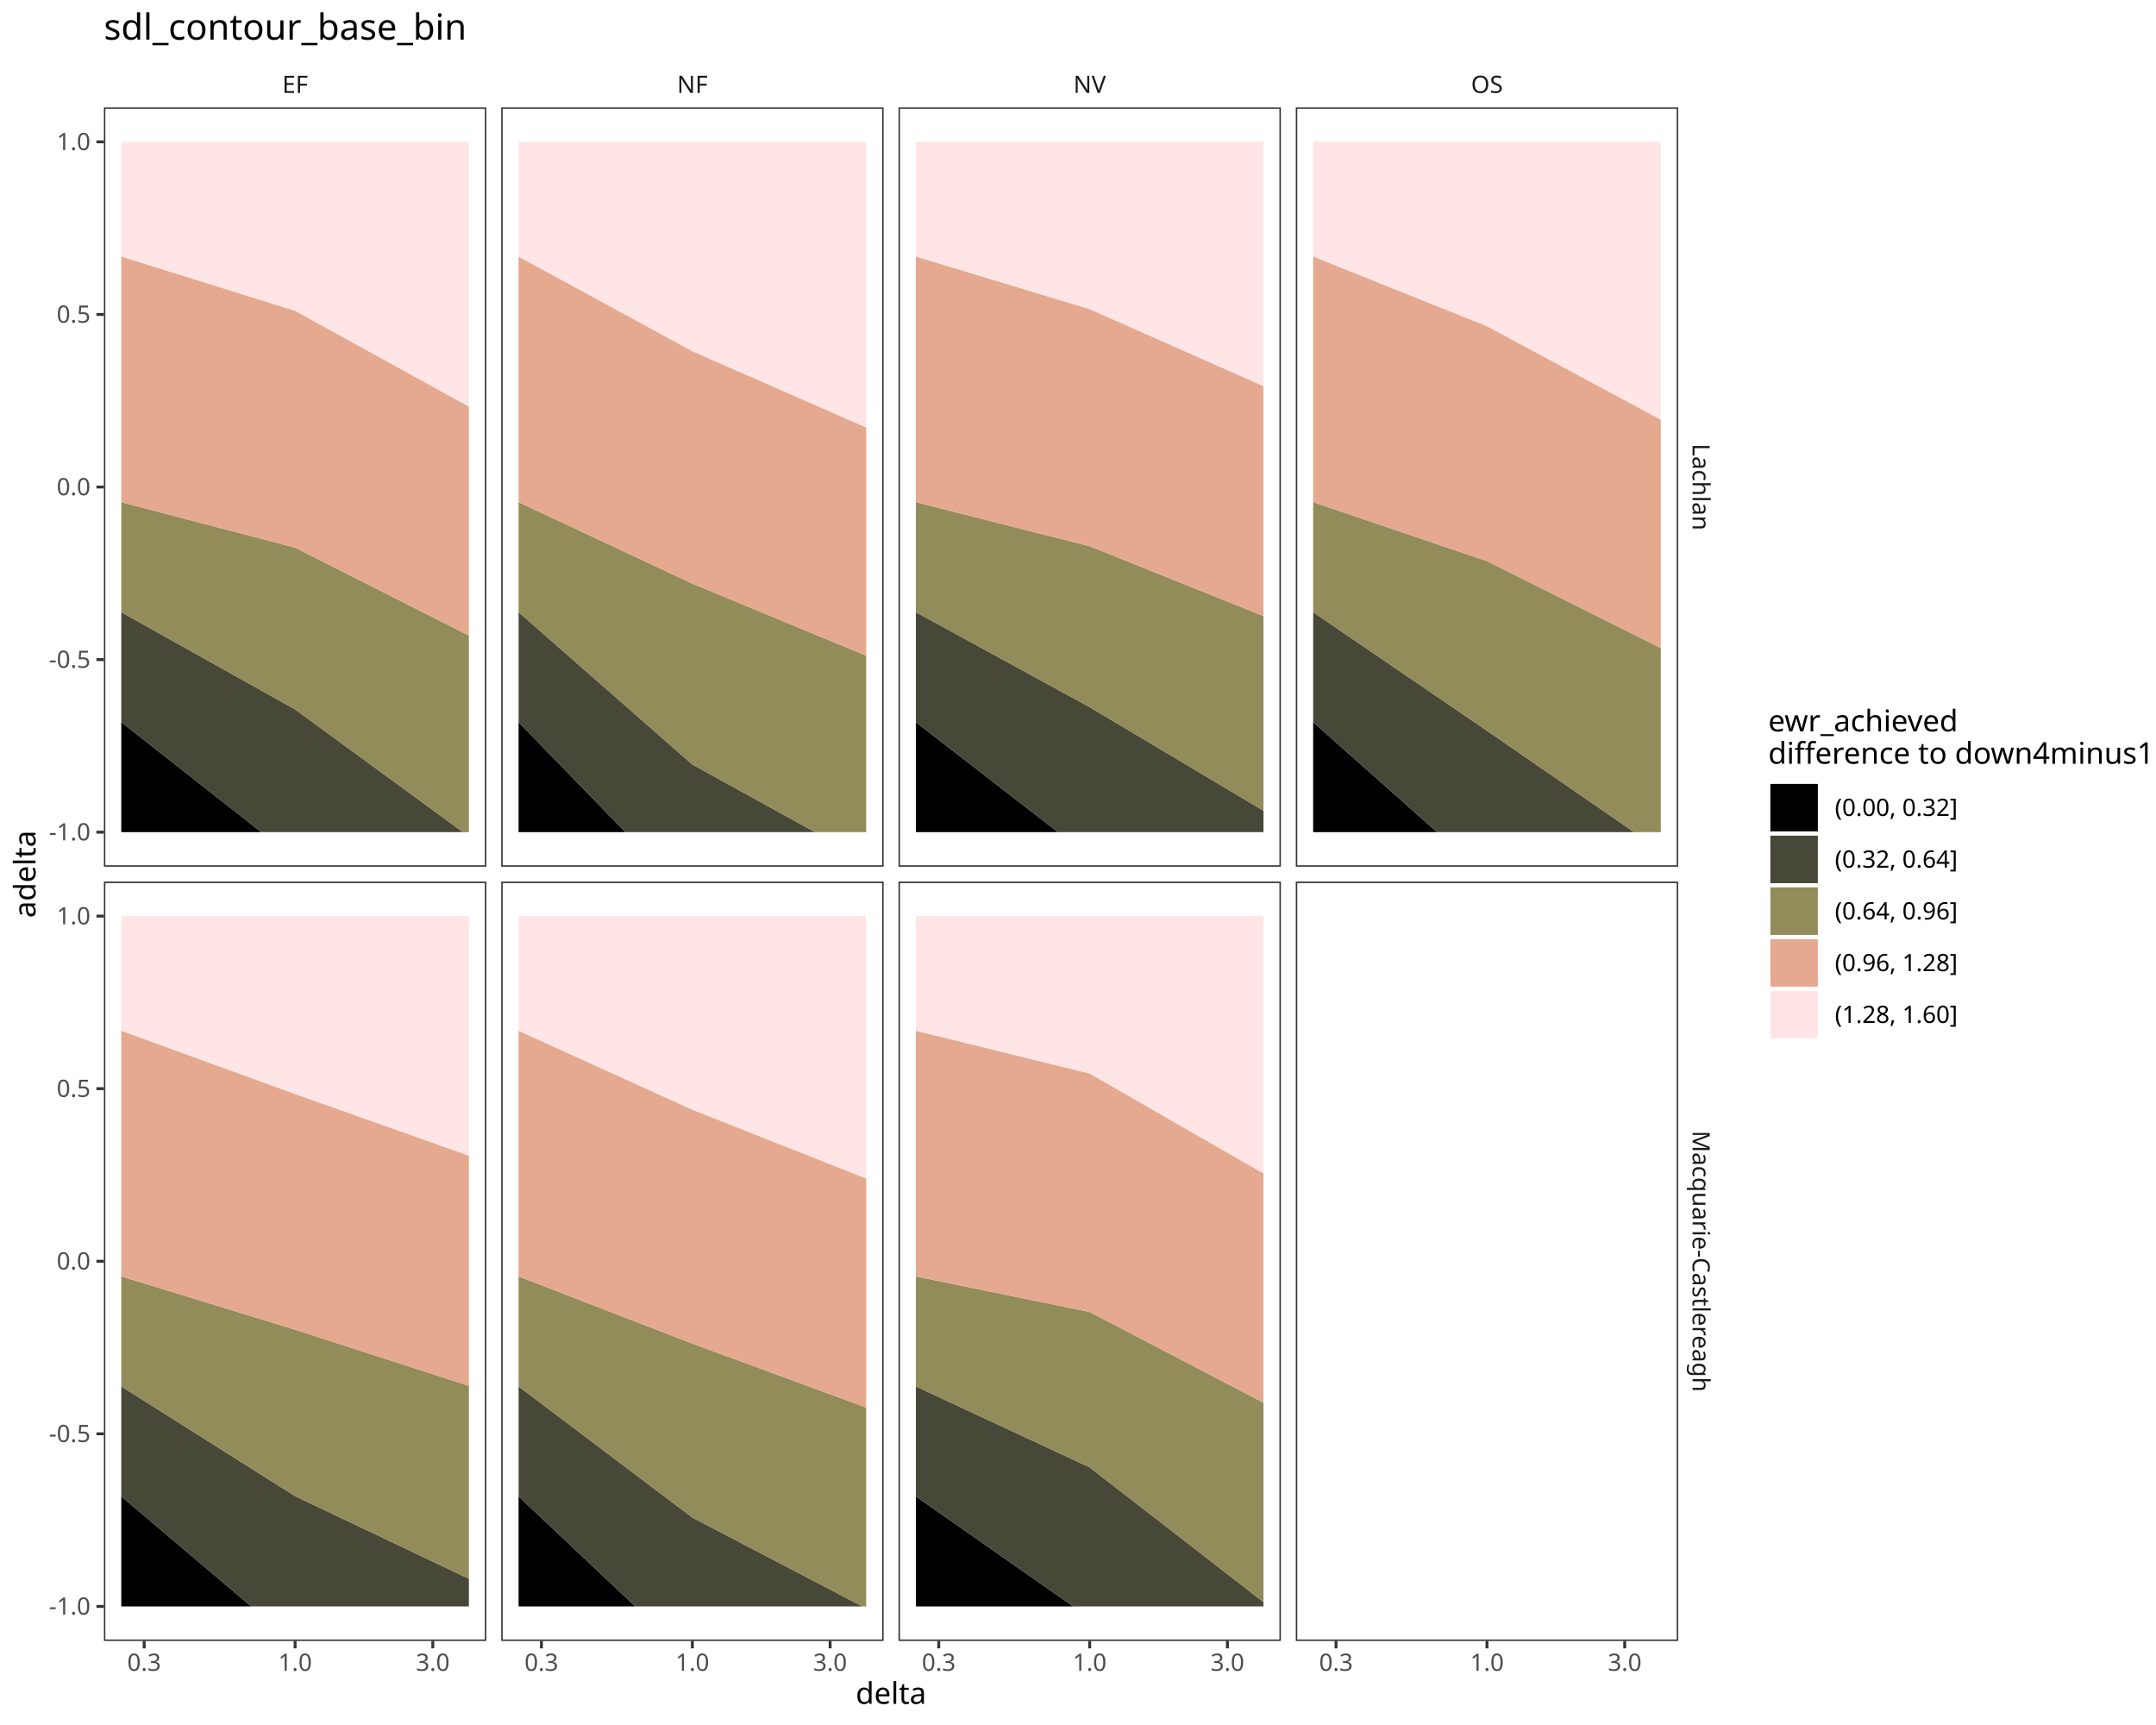
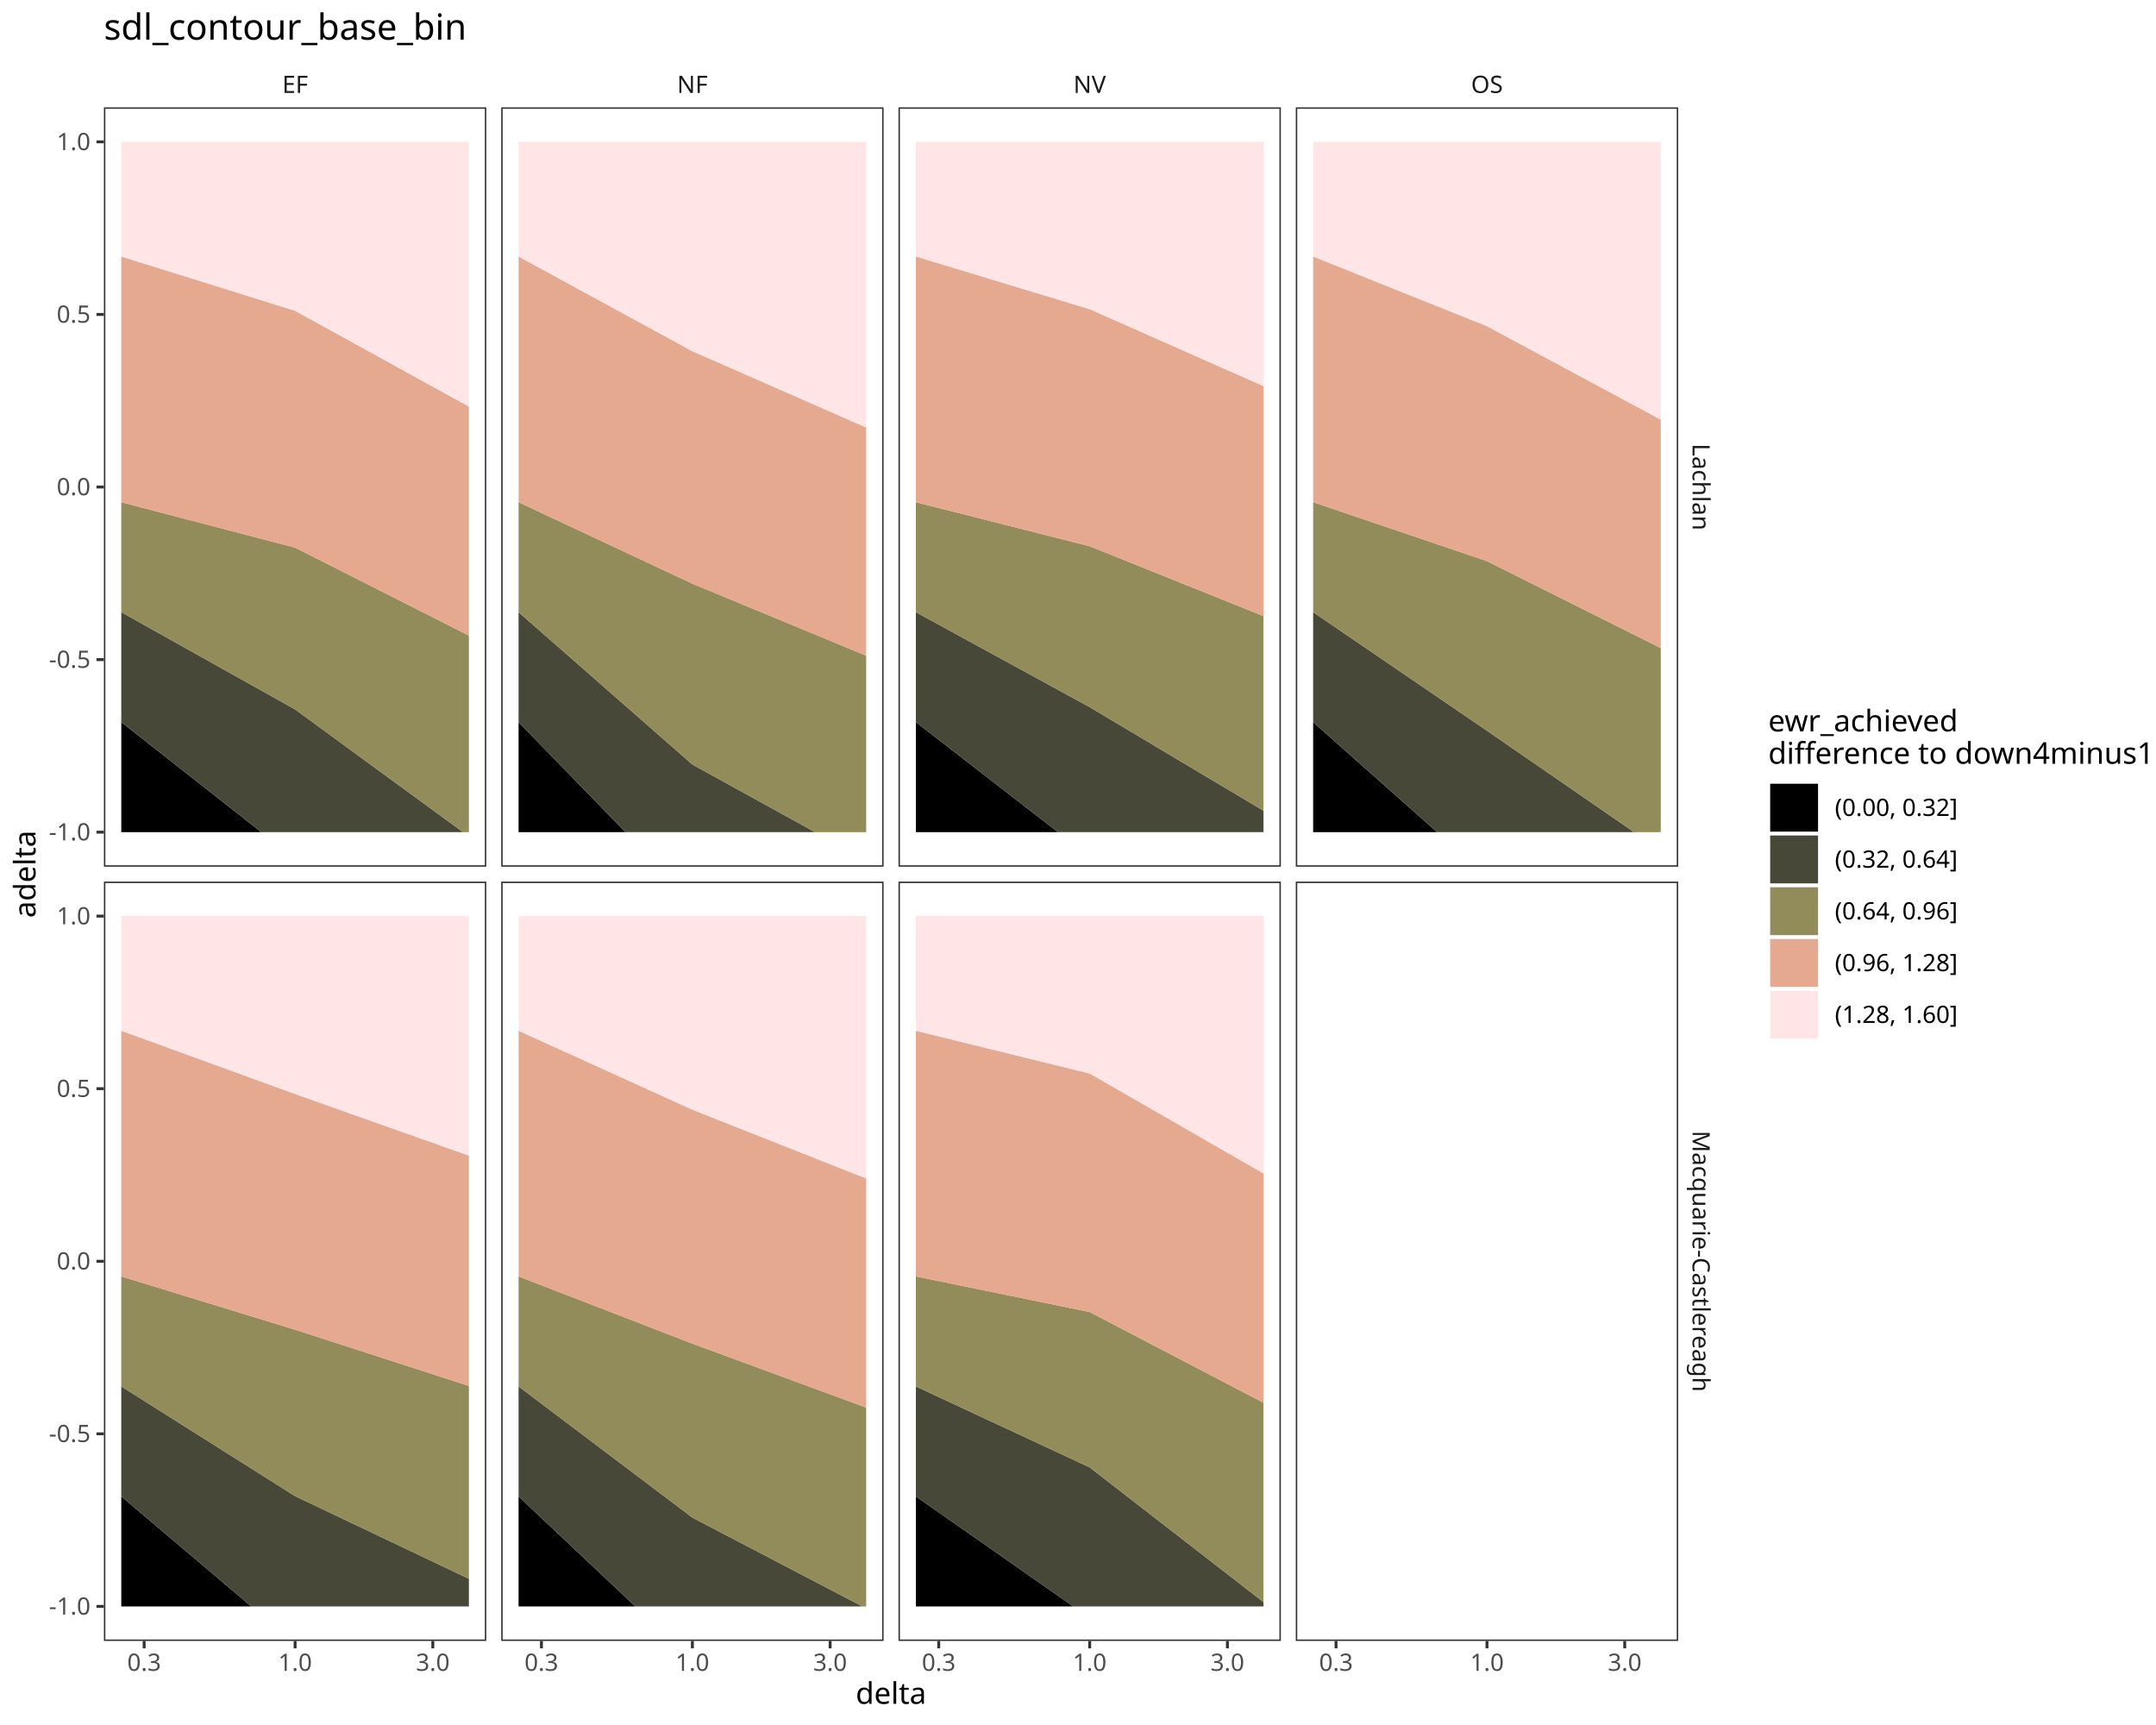
<svg xmlns="http://www.w3.org/2000/svg" class="svglite" data-engine-version="2.0" width="720.00pt" height="576.00pt" viewBox="0 0 720.00 576.00">
  <defs>
    <style type="text/css">
    .svglite line, .svglite polyline, .svglite polygon, .svglite path, .svglite rect, .svglite circle {
      fill: none;
      stroke: #000000;
      stroke-linecap: round;
      stroke-linejoin: round;
      stroke-miterlimit: 10.00;
    }
  </style>
  </defs>
  <rect width="100%" height="100%" style="stroke: none; fill: #FFFFFF;" />
  <defs>
    <clipPath id="cpMC4wMHw3MjAuMDB8MC4wMHw1NzYuMDA=">
      <rect x="0.00" y="0.00" width="720.00" height="576.00" />
    </clipPath>
  </defs>
  <g clip-path="url(#cpMC4wMHw3MjAuMDB8MC4wMHw1NzYuMDA=)">
    <rect x="0" y="0.00" width="720.00" height="576.00" style="stroke-width: 0.97; stroke: #FFFFFF; fill: #FFFFFF;" />
  </g>
  <defs>
    <clipPath id="cpMzQuNzB8MTYyLjM5fDM1Ljg1fDI4OS4zOQ==">
      <rect x="34.70" y="35.85" width="127.70" height="253.55" />
    </clipPath>
  </defs>
  <g clip-path="url(#cpMzQuNzB8MTYyLjM5fDM1Ljg1fDI4OS4zOQ==)">
    <rect x="34.70" y="35.85" width="127.70" height="253.55" style="stroke-width: 0.97; stroke: none; fill: #FFFFFF;" />
-     <path d="M 87.26 277.87 L 40.50 241.14 L 40.50 277.87 Z" style="fill-rule: evenodd; fill: #000000; stroke-width: 1.07; stroke: none; stroke-linecap: butt;" />
-     <path d="M 154.63 277.87 L 98.55 236.88 L 40.50 204.41 L 40.50 241.14 L 87.26 277.87 L 98.55 277.87 Z" style="fill-rule: evenodd; fill: #484839; stroke-width: 1.07; stroke: none; stroke-linecap: butt;" />
-     <path d="M 154.63 277.87 L 156.59 277.87 L 156.59 212.22 L 98.55 182.86 L 40.50 167.69 L 40.50 204.41 L 98.55 236.88 Z" style="fill-rule: evenodd; fill: #928B5A; stroke-width: 1.07; stroke: none; stroke-linecap: butt;" />
-     <path d="M 156.59 162.62 L 156.59 135.75 L 98.55 103.76 L 40.50 85.64 L 40.50 162.62 L 40.50 167.69 L 98.55 182.86 L 156.59 212.22 Z" style="fill-rule: evenodd; fill: #E4A98F; stroke-width: 1.07; stroke: none; stroke-linecap: butt;" />
-     <path d="M 156.59 47.37 L 98.55 47.37 L 40.50 47.37 L 40.50 85.64 L 98.55 103.76 L 156.59 135.75 Z" style="fill-rule: evenodd; fill: #FFE5E5; stroke-width: 1.07; stroke: none; stroke-linecap: butt;" />
+     <path d="M 87.26 277.87 L 40.50 241.14 L 40.50 277.87 Z" style="fill-rule: evenodd; fill: #000000; stroke-width: 0.97; stroke: none; stroke-linecap: butt;" />
+     <path d="M 154.63 277.87 L 98.55 236.88 L 40.50 204.41 L 40.50 241.14 L 87.26 277.87 L 98.55 277.87 Z" style="fill-rule: evenodd; fill: #484839; stroke-width: 0.97; stroke: none; stroke-linecap: butt;" />
+     <path d="M 154.63 277.87 L 156.59 277.87 L 156.59 212.22 L 98.55 182.86 L 40.50 167.69 L 40.50 204.41 L 98.55 236.88 Z" style="fill-rule: evenodd; fill: #928B5A; stroke-width: 0.97; stroke: none; stroke-linecap: butt;" />
+     <path d="M 156.59 162.62 L 156.59 135.75 L 98.55 103.76 L 40.50 85.64 L 40.50 162.62 L 40.50 167.69 L 98.55 182.86 L 156.59 212.22 Z" style="fill-rule: evenodd; fill: #E4A98F; stroke-width: 0.97; stroke: none; stroke-linecap: butt;" />
+     <path d="M 156.59 47.37 L 98.55 47.37 L 40.50 47.37 L 40.50 85.64 L 98.55 103.76 L 156.59 135.75 Z" style="fill-rule: evenodd; fill: #FFE5E5; stroke-width: 0.97; stroke: none; stroke-linecap: butt;" />
    <rect x="34.70" y="35.85" width="127.70" height="253.55" style="stroke-width: 0.97; stroke: #333333;" />
  </g>
  <g clip-path="url(#cpMC4wMHw3MjAuMDB8MC4wMHw1NzYuMDA=)">
</g>
  <defs>
    <clipPath id="cpMzQuNzB8MTYyLjM5fDI5NC4zOHw1NDcuOTI=">
      <rect x="34.70" y="294.38" width="127.70" height="253.55" />
    </clipPath>
  </defs>
  <g clip-path="url(#cpMzQuNzB8MTYyLjM5fDI5NC4zOHw1NDcuOTI=)">
    <rect x="34.70" y="294.38" width="127.70" height="253.55" style="stroke-width: 0.97; stroke: none; fill: #FFFFFF;" />
-     <path d="M 83.90 536.40 L 40.50 499.67 L 40.50 536.40 Z" style="fill-rule: evenodd; fill: #000000; stroke-width: 1.07; stroke: none; stroke-linecap: butt;" />
-     <path d="M 156.59 527.18 L 98.55 499.58 L 40.50 462.94 L 40.50 499.67 L 83.90 536.40 L 98.55 536.40 L 156.59 536.40 Z" style="fill-rule: evenodd; fill: #484839; stroke-width: 1.07; stroke: none; stroke-linecap: butt;" />
-     <path d="M 156.59 462.77 L 98.55 444.00 L 40.50 426.21 L 40.50 462.94 L 98.55 499.58 L 156.59 527.18 Z" style="fill-rule: evenodd; fill: #928B5A; stroke-width: 1.07; stroke: none; stroke-linecap: butt;" />
-     <path d="M 156.59 421.15 L 156.59 385.87 L 98.55 365.29 L 40.50 344.17 L 40.50 421.15 L 40.50 426.21 L 98.55 444.00 L 156.59 462.77 Z" style="fill-rule: evenodd; fill: #E4A98F; stroke-width: 1.07; stroke: none; stroke-linecap: butt;" />
-     <path d="M 156.59 305.90 L 98.55 305.90 L 40.50 305.90 L 40.50 344.17 L 98.55 365.29 L 156.59 385.87 Z" style="fill-rule: evenodd; fill: #FFE5E5; stroke-width: 1.07; stroke: none; stroke-linecap: butt;" />
+     <path d="M 83.90 536.40 L 40.50 499.67 L 40.50 536.40 Z" style="fill-rule: evenodd; fill: #000000; stroke-width: 0.97; stroke: none; stroke-linecap: butt;" />
+     <path d="M 156.59 527.18 L 98.55 499.58 L 40.50 462.94 L 40.50 499.67 L 83.90 536.40 L 98.55 536.40 L 156.59 536.40 Z" style="fill-rule: evenodd; fill: #484839; stroke-width: 0.97; stroke: none; stroke-linecap: butt;" />
+     <path d="M 156.59 462.77 L 98.55 444.00 L 40.50 426.21 L 40.50 462.94 L 98.55 499.58 L 156.59 527.18 Z" style="fill-rule: evenodd; fill: #928B5A; stroke-width: 0.97; stroke: none; stroke-linecap: butt;" />
+     <path d="M 156.59 421.15 L 156.59 385.87 L 98.55 365.29 L 40.50 344.17 L 40.50 421.15 L 40.50 426.21 L 98.55 444.00 L 156.59 462.77 Z" style="fill-rule: evenodd; fill: #E4A98F; stroke-width: 0.97; stroke: none; stroke-linecap: butt;" />
+     <path d="M 156.59 305.90 L 98.55 305.90 L 40.50 305.90 L 40.50 344.17 L 98.55 365.29 L 156.59 385.87 Z" style="fill-rule: evenodd; fill: #FFE5E5; stroke-width: 0.97; stroke: none; stroke-linecap: butt;" />
    <rect x="34.70" y="294.38" width="127.70" height="253.55" style="stroke-width: 0.97; stroke: #333333;" />
  </g>
  <g clip-path="url(#cpMC4wMHw3MjAuMDB8MC4wMHw1NzYuMDA=)">
</g>
  <defs>
    <clipPath id="cpMTY3LjM4fDI5NS4wN3wzNS44NXwyODkuMzk=">
      <rect x="167.38" y="35.85" width="127.70" height="253.55" />
    </clipPath>
  </defs>
  <g clip-path="url(#cpMTY3LjM4fDI5NS4wN3wzNS44NXwyODkuMzk=)">
    <rect x="167.38" y="35.85" width="127.70" height="253.55" style="stroke-width: 0.97; stroke: none; fill: #FFFFFF;" />
-     <path d="M 208.88 277.87 L 173.18 241.14 L 173.18 277.87 Z" style="fill-rule: evenodd; fill: #000000; stroke-width: 1.07; stroke: none; stroke-linecap: butt;" />
-     <path d="M 272.21 277.87 L 231.22 255.28 L 173.18 204.41 L 173.18 241.14 L 208.88 277.87 L 231.22 277.87 Z" style="fill-rule: evenodd; fill: #484839; stroke-width: 1.07; stroke: none; stroke-linecap: butt;" />
-     <path d="M 272.21 277.87 L 289.27 277.87 L 289.27 218.94 L 231.22 194.89 L 173.18 167.69 L 173.18 204.41 L 231.22 255.28 Z" style="fill-rule: evenodd; fill: #928B5A; stroke-width: 1.07; stroke: none; stroke-linecap: butt;" />
-     <path d="M 289.27 162.62 L 289.27 142.73 L 231.22 117.26 L 173.18 85.64 L 173.18 162.62 L 173.18 167.69 L 231.22 194.89 L 289.27 218.94 Z" style="fill-rule: evenodd; fill: #E4A98F; stroke-width: 1.07; stroke: none; stroke-linecap: butt;" />
-     <path d="M 289.27 47.37 L 231.22 47.37 L 173.18 47.37 L 173.18 85.64 L 231.22 117.26 L 289.27 142.73 Z" style="fill-rule: evenodd; fill: #FFE5E5; stroke-width: 1.07; stroke: none; stroke-linecap: butt;" />
+     <path d="M 208.88 277.87 L 173.18 241.14 L 173.18 277.87 Z" style="fill-rule: evenodd; fill: #000000; stroke-width: 0.97; stroke: none; stroke-linecap: butt;" />
+     <path d="M 272.21 277.87 L 231.22 255.28 L 173.18 204.41 L 173.18 241.14 L 208.88 277.87 L 231.22 277.87 Z" style="fill-rule: evenodd; fill: #484839; stroke-width: 0.97; stroke: none; stroke-linecap: butt;" />
+     <path d="M 272.21 277.87 L 289.27 277.87 L 289.27 218.94 L 231.22 194.89 L 173.18 167.69 L 173.18 204.41 L 231.22 255.28 Z" style="fill-rule: evenodd; fill: #928B5A; stroke-width: 0.97; stroke: none; stroke-linecap: butt;" />
+     <path d="M 289.27 162.62 L 289.27 142.73 L 231.22 117.26 L 173.18 85.64 L 173.18 162.62 L 173.18 167.69 L 231.22 194.89 L 289.27 218.94 Z" style="fill-rule: evenodd; fill: #E4A98F; stroke-width: 0.97; stroke: none; stroke-linecap: butt;" />
+     <path d="M 289.27 47.37 L 231.22 47.37 L 173.18 47.37 L 173.18 85.64 L 231.22 117.26 L 289.27 142.73 Z" style="fill-rule: evenodd; fill: #FFE5E5; stroke-width: 0.97; stroke: none; stroke-linecap: butt;" />
    <rect x="167.38" y="35.85" width="127.70" height="253.55" style="stroke-width: 0.97; stroke: #333333;" />
  </g>
  <g clip-path="url(#cpMC4wMHw3MjAuMDB8MC4wMHw1NzYuMDA=)">
</g>
  <defs>
    <clipPath id="cpMTY3LjM4fDI5NS4wN3wyOTQuMzh8NTQ3Ljky">
      <rect x="167.38" y="294.38" width="127.70" height="253.55" />
    </clipPath>
  </defs>
  <g clip-path="url(#cpMTY3LjM4fDI5NS4wN3wyOTQuMzh8NTQ3Ljky)">
    <rect x="167.38" y="294.38" width="127.70" height="253.55" style="stroke-width: 0.97; stroke: none; fill: #FFFFFF;" />
-     <path d="M 212.15 536.40 L 173.18 499.67 L 173.18 536.40 Z" style="fill-rule: evenodd; fill: #000000; stroke-width: 1.07; stroke: none; stroke-linecap: butt;" />
-     <path d="M 287.99 536.40 L 231.22 506.74 L 173.18 462.94 L 173.18 499.67 L 212.15 536.40 L 231.22 536.40 Z" style="fill-rule: evenodd; fill: #484839; stroke-width: 1.07; stroke: none; stroke-linecap: butt;" />
-     <path d="M 287.99 536.40 L 289.27 536.40 L 289.27 470.00 L 231.22 448.65 L 173.18 426.21 L 173.18 462.94 L 231.22 506.74 Z" style="fill-rule: evenodd; fill: #928B5A; stroke-width: 1.07; stroke: none; stroke-linecap: butt;" />
-     <path d="M 289.27 421.15 L 289.27 393.50 L 231.22 370.53 L 173.18 344.17 L 173.18 421.15 L 173.18 426.21 L 231.22 448.65 L 289.27 470.00 Z" style="fill-rule: evenodd; fill: #E4A98F; stroke-width: 1.07; stroke: none; stroke-linecap: butt;" />
-     <path d="M 289.27 305.90 L 231.22 305.90 L 173.18 305.90 L 173.18 344.17 L 231.22 370.53 L 289.27 393.50 Z" style="fill-rule: evenodd; fill: #FFE5E5; stroke-width: 1.07; stroke: none; stroke-linecap: butt;" />
+     <path d="M 212.15 536.40 L 173.18 499.67 L 173.18 536.40 Z" style="fill-rule: evenodd; fill: #000000; stroke-width: 0.97; stroke: none; stroke-linecap: butt;" />
+     <path d="M 287.99 536.40 L 231.22 506.74 L 173.18 462.94 L 173.18 499.67 L 212.15 536.40 L 231.22 536.40 Z" style="fill-rule: evenodd; fill: #484839; stroke-width: 0.97; stroke: none; stroke-linecap: butt;" />
+     <path d="M 287.99 536.40 L 289.27 536.40 L 289.27 470.00 L 231.22 448.65 L 173.18 426.21 L 173.18 462.94 L 231.22 506.74 Z" style="fill-rule: evenodd; fill: #928B5A; stroke-width: 0.97; stroke: none; stroke-linecap: butt;" />
+     <path d="M 289.27 421.15 L 289.27 393.50 L 231.22 370.53 L 173.18 344.17 L 173.18 421.15 L 173.18 426.21 L 231.22 448.65 L 289.27 470.00 Z" style="fill-rule: evenodd; fill: #E4A98F; stroke-width: 0.97; stroke: none; stroke-linecap: butt;" />
+     <path d="M 289.27 305.90 L 231.22 305.90 L 173.18 305.90 L 173.18 344.17 L 231.22 370.53 L 289.27 393.50 Z" style="fill-rule: evenodd; fill: #FFE5E5; stroke-width: 0.97; stroke: none; stroke-linecap: butt;" />
    <rect x="167.38" y="294.38" width="127.70" height="253.55" style="stroke-width: 0.97; stroke: #333333;" />
  </g>
  <g clip-path="url(#cpMC4wMHw3MjAuMDB8MC4wMHw1NzYuMDA=)">
</g>
  <defs>
    <clipPath id="cpMzAwLjA1fDQyNy43NXwzNS44NXwyODkuMzk=">
      <rect x="300.05" y="35.85" width="127.70" height="253.55" />
    </clipPath>
  </defs>
  <g clip-path="url(#cpMzAwLjA1fDQyNy43NXwzNS44NXwyODkuMzk=)">
    <rect x="300.05" y="35.85" width="127.70" height="253.55" style="stroke-width: 0.97; stroke: none; fill: #FFFFFF;" />
-     <path d="M 353.32 277.87 L 305.86 241.14 L 305.86 277.87 Z" style="fill-rule: evenodd; fill: #000000; stroke-width: 1.07; stroke: none; stroke-linecap: butt;" />
-     <path d="M 421.94 270.70 L 363.90 236.12 L 305.86 204.41 L 305.86 241.14 L 353.32 277.87 L 363.90 277.87 L 421.94 277.87 Z" style="fill-rule: evenodd; fill: #484839; stroke-width: 1.07; stroke: none; stroke-linecap: butt;" />
-     <path d="M 421.94 205.71 L 363.90 182.39 L 305.86 167.69 L 305.86 204.41 L 363.90 236.12 L 421.94 270.70 Z" style="fill-rule: evenodd; fill: #928B5A; stroke-width: 1.07; stroke: none; stroke-linecap: butt;" />
-     <path d="M 421.94 162.62 L 421.94 128.91 L 363.90 103.22 L 305.86 85.64 L 305.86 162.62 L 305.86 167.69 L 363.90 182.39 L 421.94 205.71 Z" style="fill-rule: evenodd; fill: #E4A98F; stroke-width: 1.07; stroke: none; stroke-linecap: butt;" />
-     <path d="M 421.94 47.37 L 363.90 47.37 L 305.86 47.37 L 305.86 85.64 L 363.90 103.22 L 421.94 128.91 Z" style="fill-rule: evenodd; fill: #FFE5E5; stroke-width: 1.07; stroke: none; stroke-linecap: butt;" />
+     <path d="M 353.32 277.87 L 305.86 241.14 L 305.86 277.87 Z" style="fill-rule: evenodd; fill: #000000; stroke-width: 0.97; stroke: none; stroke-linecap: butt;" />
+     <path d="M 421.94 270.70 L 363.90 236.12 L 305.86 204.41 L 305.86 241.14 L 353.32 277.87 L 363.90 277.87 L 421.94 277.87 Z" style="fill-rule: evenodd; fill: #484839; stroke-width: 0.97; stroke: none; stroke-linecap: butt;" />
+     <path d="M 421.94 205.71 L 363.90 182.39 L 305.86 167.69 L 305.86 204.41 L 363.90 236.12 L 421.94 270.70 Z" style="fill-rule: evenodd; fill: #928B5A; stroke-width: 0.97; stroke: none; stroke-linecap: butt;" />
+     <path d="M 421.94 162.62 L 421.94 128.91 L 363.90 103.22 L 305.86 85.64 L 305.86 162.62 L 305.86 167.69 L 363.90 182.39 L 421.94 205.71 Z" style="fill-rule: evenodd; fill: #E4A98F; stroke-width: 0.97; stroke: none; stroke-linecap: butt;" />
+     <path d="M 421.94 47.37 L 363.90 47.37 L 305.86 47.37 L 305.86 85.64 L 363.90 103.22 L 421.94 128.91 Z" style="fill-rule: evenodd; fill: #FFE5E5; stroke-width: 0.97; stroke: none; stroke-linecap: butt;" />
    <rect x="300.05" y="35.85" width="127.70" height="253.55" style="stroke-width: 0.97; stroke: #333333;" />
  </g>
  <g clip-path="url(#cpMC4wMHw3MjAuMDB8MC4wMHw1NzYuMDA=)">
</g>
  <defs>
    <clipPath id="cpMzAwLjA1fDQyNy43NXwyOTQuMzh8NTQ3Ljky">
      <rect x="300.05" y="294.38" width="127.70" height="253.55" />
    </clipPath>
  </defs>
  <g clip-path="url(#cpMzAwLjA1fDQyNy43NXwyOTQuMzh8NTQ3Ljky)">
    <rect x="300.05" y="294.38" width="127.70" height="253.55" style="stroke-width: 0.97; stroke: none; fill: #FFFFFF;" />
-     <path d="M 358.39 536.40 L 305.86 499.67 L 305.86 536.40 Z" style="fill-rule: evenodd; fill: #000000; stroke-width: 1.07; stroke: none; stroke-linecap: butt;" />
-     <path d="M 421.94 534.96 L 363.90 489.97 L 305.86 462.94 L 305.86 499.67 L 358.39 536.40 L 363.90 536.40 L 421.94 536.40 Z" style="fill-rule: evenodd; fill: #484839; stroke-width: 1.07; stroke: none; stroke-linecap: butt;" />
-     <path d="M 421.94 468.39 L 363.90 438.10 L 305.86 426.21 L 305.86 462.94 L 363.90 489.97 L 421.94 534.96 Z" style="fill-rule: evenodd; fill: #928B5A; stroke-width: 1.07; stroke: none; stroke-linecap: butt;" />
-     <path d="M 421.94 421.15 L 421.94 391.81 L 363.90 358.45 L 305.86 344.17 L 305.86 421.15 L 305.86 426.21 L 363.90 438.10 L 421.94 468.39 Z" style="fill-rule: evenodd; fill: #E4A98F; stroke-width: 1.07; stroke: none; stroke-linecap: butt;" />
-     <path d="M 421.94 305.90 L 363.90 305.90 L 305.86 305.90 L 305.86 344.17 L 363.90 358.45 L 421.94 391.81 Z" style="fill-rule: evenodd; fill: #FFE5E5; stroke-width: 1.07; stroke: none; stroke-linecap: butt;" />
+     <path d="M 358.39 536.40 L 305.86 499.67 L 305.86 536.40 Z" style="fill-rule: evenodd; fill: #000000; stroke-width: 0.97; stroke: none; stroke-linecap: butt;" />
+     <path d="M 421.94 534.96 L 363.90 489.97 L 305.86 462.94 L 305.86 499.67 L 358.39 536.40 L 363.90 536.40 L 421.94 536.40 Z" style="fill-rule: evenodd; fill: #484839; stroke-width: 0.97; stroke: none; stroke-linecap: butt;" />
+     <path d="M 421.94 468.39 L 363.90 438.10 L 305.86 426.21 L 305.86 462.94 L 363.90 489.97 L 421.94 534.96 Z" style="fill-rule: evenodd; fill: #928B5A; stroke-width: 0.97; stroke: none; stroke-linecap: butt;" />
+     <path d="M 421.94 421.15 L 421.94 391.81 L 363.90 358.45 L 305.86 344.17 L 305.86 421.15 L 305.86 426.21 L 363.90 438.10 L 421.94 468.39 Z" style="fill-rule: evenodd; fill: #E4A98F; stroke-width: 0.97; stroke: none; stroke-linecap: butt;" />
+     <path d="M 421.94 305.90 L 363.90 305.90 L 305.86 305.90 L 305.86 344.17 L 363.90 358.45 L 421.94 391.81 Z" style="fill-rule: evenodd; fill: #FFE5E5; stroke-width: 0.97; stroke: none; stroke-linecap: butt;" />
    <rect x="300.05" y="294.38" width="127.70" height="253.55" style="stroke-width: 0.97; stroke: #333333;" />
  </g>
  <g clip-path="url(#cpMC4wMHw3MjAuMDB8MC4wMHw1NzYuMDA=)">
</g>
  <defs>
    <clipPath id="cpNDMyLjczfDU2MC40MnwzNS44NXwyODkuMzk=">
      <rect x="432.73" y="35.85" width="127.70" height="253.55" />
    </clipPath>
  </defs>
  <g clip-path="url(#cpNDMyLjczfDU2MC40MnwzNS44NXwyODkuMzk=)">
    <rect x="432.73" y="35.85" width="127.70" height="253.55" style="stroke-width: 0.97; stroke: none; fill: #FFFFFF;" />
-     <path d="M 479.93 277.87 L 438.53 241.14 L 438.53 277.87 Z" style="fill-rule: evenodd; fill: #000000; stroke-width: 1.07; stroke: none; stroke-linecap: butt;" />
-     <path d="M 545.73 277.87 L 496.58 244.00 L 438.53 204.41 L 438.53 241.14 L 479.93 277.87 L 496.58 277.87 Z" style="fill-rule: evenodd; fill: #484839; stroke-width: 1.07; stroke: none; stroke-linecap: butt;" />
-     <path d="M 545.73 277.87 L 554.62 277.87 L 554.62 216.40 L 496.58 187.36 L 438.53 167.69 L 438.53 204.41 L 496.58 244.00 Z" style="fill-rule: evenodd; fill: #928B5A; stroke-width: 1.07; stroke: none; stroke-linecap: butt;" />
-     <path d="M 554.62 162.62 L 554.62 140.11 L 496.58 108.91 L 438.53 85.64 L 438.53 162.62 L 438.53 167.69 L 496.58 187.36 L 554.62 216.40 Z" style="fill-rule: evenodd; fill: #E4A98F; stroke-width: 1.07; stroke: none; stroke-linecap: butt;" />
-     <path d="M 554.62 47.37 L 496.58 47.37 L 438.53 47.37 L 438.53 85.64 L 496.58 108.91 L 554.62 140.11 Z" style="fill-rule: evenodd; fill: #FFE5E5; stroke-width: 1.07; stroke: none; stroke-linecap: butt;" />
+     <path d="M 479.93 277.87 L 438.53 241.14 L 438.53 277.87 Z" style="fill-rule: evenodd; fill: #000000; stroke-width: 0.97; stroke: none; stroke-linecap: butt;" />
+     <path d="M 545.73 277.87 L 496.58 244.00 L 438.53 204.41 L 438.53 241.14 L 479.93 277.87 L 496.58 277.87 Z" style="fill-rule: evenodd; fill: #484839; stroke-width: 0.97; stroke: none; stroke-linecap: butt;" />
+     <path d="M 545.73 277.87 L 554.62 277.87 L 554.62 216.40 L 496.58 187.36 L 438.53 167.69 L 438.53 204.41 L 496.58 244.00 Z" style="fill-rule: evenodd; fill: #928B5A; stroke-width: 0.97; stroke: none; stroke-linecap: butt;" />
+     <path d="M 554.62 162.62 L 554.62 140.11 L 496.58 108.91 L 438.53 85.64 L 438.53 162.62 L 438.53 167.69 L 496.58 187.36 L 554.62 216.40 Z" style="fill-rule: evenodd; fill: #E4A98F; stroke-width: 0.97; stroke: none; stroke-linecap: butt;" />
+     <path d="M 554.62 47.37 L 496.58 47.37 L 438.53 47.37 L 438.53 85.64 L 496.58 108.91 L 554.62 140.11 Z" style="fill-rule: evenodd; fill: #FFE5E5; stroke-width: 0.97; stroke: none; stroke-linecap: butt;" />
    <rect x="432.73" y="35.85" width="127.70" height="253.55" style="stroke-width: 0.97; stroke: #333333;" />
  </g>
  <g clip-path="url(#cpMC4wMHw3MjAuMDB8MC4wMHw1NzYuMDA=)">
</g>
  <defs>
    <clipPath id="cpNDMyLjczfDU2MC40MnwyOTQuMzh8NTQ3Ljky">
      <rect x="432.73" y="294.38" width="127.70" height="253.55" />
    </clipPath>
  </defs>
  <g clip-path="url(#cpNDMyLjczfDU2MC40MnwyOTQuMzh8NTQ3Ljky)">
    <rect x="432.73" y="294.38" width="127.70" height="253.55" style="stroke-width: 0.97; stroke: none; fill: #FFFFFF;" />
    <rect x="432.73" y="294.38" width="127.70" height="253.55" style="stroke-width: 0.97; stroke: #333333;" />
  </g>
  <g clip-path="url(#cpMC4wMHw3MjAuMDB8MC4wMHw1NzYuMDA=)">
</g>
  <defs>
    <clipPath id="cpMzQuNzB8MTYyLjM5fDIwLjcxfDM1Ljg1">
      <rect x="34.70" y="20.71" width="127.70" height="15.14" />
    </clipPath>
  </defs>
  <g clip-path="url(#cpMzQuNzB8MTYyLjM5fDIwLjcxfDM1Ljg1)">
    <text x="98.55" y="31.03" text-anchor="middle" style="font-size: 8.00px; fill: #1A1A1A; font-family: sans;" textLength="10.22px" lengthAdjust="spacingAndGlyphs">EF</text>
  </g>
  <g clip-path="url(#cpMC4wMHw3MjAuMDB8MC4wMHw1NzYuMDA=)">
</g>
  <defs>
    <clipPath id="cpMTY3LjM4fDI5NS4wN3wyMC43MXwzNS44NQ==">
      <rect x="167.38" y="20.71" width="127.70" height="15.14" />
    </clipPath>
  </defs>
  <g clip-path="url(#cpMTY3LjM4fDI5NS4wN3wyMC43MXwzNS44NQ==)">
    <text x="231.22" y="31.03" text-anchor="middle" style="font-size: 8.00px; fill: #1A1A1A; font-family: sans;" textLength="10.67px" lengthAdjust="spacingAndGlyphs">NF</text>
  </g>
  <g clip-path="url(#cpMC4wMHw3MjAuMDB8MC4wMHw1NzYuMDA=)">
</g>
  <defs>
    <clipPath id="cpMzAwLjA1fDQyNy43NXwyMC43MXwzNS44NQ==">
      <rect x="300.05" y="20.71" width="127.70" height="15.14" />
    </clipPath>
  </defs>
  <g clip-path="url(#cpMzAwLjA1fDQyNy43NXwyMC43MXwzNS44NQ==)">
    <text x="363.90" y="31.03" text-anchor="middle" style="font-size: 8.00px; fill: #1A1A1A; font-family: sans;" textLength="11.12px" lengthAdjust="spacingAndGlyphs">NV</text>
  </g>
  <g clip-path="url(#cpMC4wMHw3MjAuMDB8MC4wMHw1NzYuMDA=)">
</g>
  <defs>
    <clipPath id="cpNDMyLjczfDU2MC40MnwyMC43MXwzNS44NQ==">
      <rect x="432.73" y="20.71" width="127.70" height="15.14" />
    </clipPath>
  </defs>
  <g clip-path="url(#cpNDMyLjczfDU2MC40MnwyMC43MXwzNS44NQ==)">
    <text x="496.58" y="31.03" text-anchor="middle" style="font-size: 8.00px; fill: #1A1A1A; font-family: sans;" textLength="11.56px" lengthAdjust="spacingAndGlyphs">OS</text>
  </g>
  <g clip-path="url(#cpMC4wMHw3MjAuMDB8MC4wMHw1NzYuMDA=)">
</g>
  <defs>
    <clipPath id="cpNTYwLjQyfDU3NS41NnwzNS44NXwyODkuMzk=">
      <rect x="560.42" y="35.85" width="15.14" height="253.55" />
    </clipPath>
  </defs>
  <g clip-path="url(#cpNTYwLjQyfDU3NS41NnwzNS44NXwyODkuMzk=)">
    <text transform="translate(565.24,162.62) rotate(90)" text-anchor="middle" style="font-size: 8.00px; fill: #1A1A1A; font-family: sans;" textLength="28.03px" lengthAdjust="spacingAndGlyphs">Lachlan</text>
  </g>
  <g clip-path="url(#cpMC4wMHw3MjAuMDB8MC4wMHw1NzYuMDA=)">
</g>
  <defs>
    <clipPath id="cpNTYwLjQyfDU3NS41NnwyOTQuMzh8NTQ3Ljky">
      <rect x="560.42" y="294.38" width="15.14" height="253.55" />
    </clipPath>
  </defs>
  <g clip-path="url(#cpNTYwLjQyfDU3NS41NnwyOTQuMzh8NTQ3Ljky)">
    <text transform="translate(565.24,421.15) rotate(90)" text-anchor="middle" style="font-size: 8.00px; fill: #1A1A1A; font-family: sans;" textLength="83.16px" lengthAdjust="spacingAndGlyphs">Macquarie-Castlereagh</text>
  </g>
  <g clip-path="url(#cpMC4wMHw3MjAuMDB8MC4wMHw1NzYuMDA=)">
    <polyline points="48.14,550.41 48.14,547.92 " style="stroke-width: 0.97; stroke: #333333; stroke-linecap: butt;" />
    <polyline points="98.55,550.41 98.55,547.92 " style="stroke-width: 0.97; stroke: #333333; stroke-linecap: butt;" />
    <polyline points="144.54,550.41 144.54,547.92 " style="stroke-width: 0.97; stroke: #333333; stroke-linecap: butt;" />
    <text x="48.14" y="557.91" text-anchor="middle" style="font-size: 8.00px; fill: #4D4D4D; font-family: sans;" textLength="11.12px" lengthAdjust="spacingAndGlyphs">0.3</text>
    <text x="98.55" y="557.91" text-anchor="middle" style="font-size: 8.00px; fill: #4D4D4D; font-family: sans;" textLength="11.12px" lengthAdjust="spacingAndGlyphs">1.0</text>
    <text x="144.54" y="557.91" text-anchor="middle" style="font-size: 8.00px; fill: #4D4D4D; font-family: sans;" textLength="11.12px" lengthAdjust="spacingAndGlyphs">3.0</text>
    <polyline points="180.81,550.41 180.81,547.92 " style="stroke-width: 0.97; stroke: #333333; stroke-linecap: butt;" />
    <polyline points="231.22,550.41 231.22,547.92 " style="stroke-width: 0.97; stroke: #333333; stroke-linecap: butt;" />
    <polyline points="277.22,550.41 277.22,547.92 " style="stroke-width: 0.97; stroke: #333333; stroke-linecap: butt;" />
    <text x="180.81" y="557.91" text-anchor="middle" style="font-size: 8.00px; fill: #4D4D4D; font-family: sans;" textLength="11.12px" lengthAdjust="spacingAndGlyphs">0.3</text>
    <text x="231.22" y="557.91" text-anchor="middle" style="font-size: 8.00px; fill: #4D4D4D; font-family: sans;" textLength="11.12px" lengthAdjust="spacingAndGlyphs">1.0</text>
    <text x="277.22" y="557.91" text-anchor="middle" style="font-size: 8.00px; fill: #4D4D4D; font-family: sans;" textLength="11.12px" lengthAdjust="spacingAndGlyphs">3.0</text>
    <polyline points="313.49,550.41 313.49,547.92 " style="stroke-width: 0.97; stroke: #333333; stroke-linecap: butt;" />
    <polyline points="363.90,550.41 363.90,547.92 " style="stroke-width: 0.97; stroke: #333333; stroke-linecap: butt;" />
    <polyline points="409.90,550.41 409.90,547.92 " style="stroke-width: 0.97; stroke: #333333; stroke-linecap: butt;" />
    <text x="313.49" y="557.91" text-anchor="middle" style="font-size: 8.00px; fill: #4D4D4D; font-family: sans;" textLength="11.12px" lengthAdjust="spacingAndGlyphs">0.3</text>
    <text x="363.90" y="557.91" text-anchor="middle" style="font-size: 8.00px; fill: #4D4D4D; font-family: sans;" textLength="11.12px" lengthAdjust="spacingAndGlyphs">1.0</text>
    <text x="409.90" y="557.91" text-anchor="middle" style="font-size: 8.00px; fill: #4D4D4D; font-family: sans;" textLength="11.12px" lengthAdjust="spacingAndGlyphs">3.0</text>
    <polyline points="446.17,550.41 446.17,547.92 " style="stroke-width: 0.97; stroke: #333333; stroke-linecap: butt;" />
    <polyline points="496.58,550.41 496.58,547.92 " style="stroke-width: 0.97; stroke: #333333; stroke-linecap: butt;" />
    <polyline points="542.58,550.41 542.58,547.92 " style="stroke-width: 0.97; stroke: #333333; stroke-linecap: butt;" />
    <text x="446.17" y="557.91" text-anchor="middle" style="font-size: 8.00px; fill: #4D4D4D; font-family: sans;" textLength="11.12px" lengthAdjust="spacingAndGlyphs">0.3</text>
    <text x="496.58" y="557.91" text-anchor="middle" style="font-size: 8.00px; fill: #4D4D4D; font-family: sans;" textLength="11.12px" lengthAdjust="spacingAndGlyphs">1.0</text>
    <text x="542.58" y="557.91" text-anchor="middle" style="font-size: 8.00px; fill: #4D4D4D; font-family: sans;" textLength="11.12px" lengthAdjust="spacingAndGlyphs">3.0</text>
    <text x="30.22" y="280.62" text-anchor="end" style="font-size: 8.00px; fill: #4D4D4D; font-family: sans;" textLength="13.79px" lengthAdjust="spacingAndGlyphs">-1.0</text>
    <text x="30.22" y="223.00" text-anchor="end" style="font-size: 8.00px; fill: #4D4D4D; font-family: sans;" textLength="13.79px" lengthAdjust="spacingAndGlyphs">-0.5</text>
    <text x="30.22" y="165.37" text-anchor="end" style="font-size: 8.00px; fill: #4D4D4D; font-family: sans;" textLength="11.12px" lengthAdjust="spacingAndGlyphs">0.0</text>
    <text x="30.22" y="107.75" text-anchor="end" style="font-size: 8.00px; fill: #4D4D4D; font-family: sans;" textLength="11.12px" lengthAdjust="spacingAndGlyphs">0.5</text>
    <text x="30.22" y="50.13" text-anchor="end" style="font-size: 8.00px; fill: #4D4D4D; font-family: sans;" textLength="11.12px" lengthAdjust="spacingAndGlyphs">1.0</text>
    <polyline points="32.21,277.87 34.70,277.87 " style="stroke-width: 0.97; stroke: #333333; stroke-linecap: butt;" />
    <polyline points="32.21,220.25 34.70,220.25 " style="stroke-width: 0.97; stroke: #333333; stroke-linecap: butt;" />
    <polyline points="32.21,162.62 34.70,162.62 " style="stroke-width: 0.97; stroke: #333333; stroke-linecap: butt;" />
    <polyline points="32.21,105.00 34.70,105.00 " style="stroke-width: 0.97; stroke: #333333; stroke-linecap: butt;" />
    <polyline points="32.21,47.37 34.70,47.37 " style="stroke-width: 0.97; stroke: #333333; stroke-linecap: butt;" />
    <text x="30.22" y="539.15" text-anchor="end" style="font-size: 8.00px; fill: #4D4D4D; font-family: sans;" textLength="13.79px" lengthAdjust="spacingAndGlyphs">-1.0</text>
    <text x="30.22" y="481.52" text-anchor="end" style="font-size: 8.00px; fill: #4D4D4D; font-family: sans;" textLength="13.79px" lengthAdjust="spacingAndGlyphs">-0.5</text>
    <text x="30.22" y="423.90" text-anchor="end" style="font-size: 8.00px; fill: #4D4D4D; font-family: sans;" textLength="11.12px" lengthAdjust="spacingAndGlyphs">0.0</text>
    <text x="30.22" y="366.28" text-anchor="end" style="font-size: 8.00px; fill: #4D4D4D; font-family: sans;" textLength="11.12px" lengthAdjust="spacingAndGlyphs">0.5</text>
    <text x="30.22" y="308.65" text-anchor="end" style="font-size: 8.00px; fill: #4D4D4D; font-family: sans;" textLength="11.12px" lengthAdjust="spacingAndGlyphs">1.0</text>
    <polyline points="32.21,536.40 34.70,536.40 " style="stroke-width: 0.97; stroke: #333333; stroke-linecap: butt;" />
    <polyline points="32.21,478.77 34.70,478.77 " style="stroke-width: 0.97; stroke: #333333; stroke-linecap: butt;" />
    <polyline points="32.21,421.15 34.70,421.15 " style="stroke-width: 0.97; stroke: #333333; stroke-linecap: butt;" />
    <polyline points="32.21,363.52 34.70,363.52 " style="stroke-width: 0.97; stroke: #333333; stroke-linecap: butt;" />
    <polyline points="32.21,305.90 34.70,305.90 " style="stroke-width: 0.97; stroke: #333333; stroke-linecap: butt;" />
    <text x="297.56" y="568.94" text-anchor="middle" style="font-size: 10.00px; font-family: sans;" textLength="21.68px" lengthAdjust="spacingAndGlyphs">delta</text>
    <text transform="translate(11.86,291.88) rotate(-90)" text-anchor="middle" style="font-size: 10.00px; font-family: sans;" textLength="27.25px" lengthAdjust="spacingAndGlyphs">adelta</text>
    <rect x="585.52" y="231.33" width="129.49" height="121.10" style="stroke-width: 0.97; stroke: none; fill: #FFFFFF;" />
    <text x="590.51" y="244.23" style="font-size: 10.00px; font-family: sans;" textLength="61.72px" lengthAdjust="spacingAndGlyphs">ewr_achieved</text>
    <text x="590.51" y="255.03" style="font-size: 10.00px; font-family: sans;" textLength="119.53px" lengthAdjust="spacingAndGlyphs">difference to down4minus1</text>
    <rect x="590.51" y="261.05" width="17.28" height="17.28" style="stroke-width: 0.97; stroke: none; fill: #FFFFFF;" />
-     <rect x="591.21" y="261.76" width="15.86" height="15.86" style="stroke-width: 1.07; stroke: none; stroke-linecap: butt; fill: #000000;" />
+     <rect x="591.15" y="261.70" width="15.99" height="15.99" style="stroke-width: 0.97; stroke: none; stroke-linecap: butt; fill: #000000;" />
    <rect x="590.51" y="278.33" width="17.28" height="17.28" style="stroke-width: 0.97; stroke: none; fill: #FFFFFF;" />
-     <rect x="591.21" y="279.04" width="15.86" height="15.86" style="stroke-width: 1.07; stroke: none; stroke-linecap: butt; fill: #484839;" />
+     <rect x="591.15" y="278.98" width="15.99" height="15.99" style="stroke-width: 0.97; stroke: none; stroke-linecap: butt; fill: #484839;" />
    <rect x="590.51" y="295.61" width="17.28" height="17.28" style="stroke-width: 0.97; stroke: none; fill: #FFFFFF;" />
-     <rect x="591.21" y="296.32" width="15.86" height="15.86" style="stroke-width: 1.07; stroke: none; stroke-linecap: butt; fill: #928B5A;" />
+     <rect x="591.15" y="296.26" width="15.99" height="15.99" style="stroke-width: 0.97; stroke: none; stroke-linecap: butt; fill: #928B5A;" />
    <rect x="590.51" y="312.89" width="17.28" height="17.28" style="stroke-width: 0.97; stroke: none; fill: #FFFFFF;" />
-     <rect x="591.21" y="313.60" width="15.86" height="15.86" style="stroke-width: 1.07; stroke: none; stroke-linecap: butt; fill: #E4A98F;" />
+     <rect x="591.15" y="313.54" width="15.99" height="15.99" style="stroke-width: 0.97; stroke: none; stroke-linecap: butt; fill: #E4A98F;" />
    <rect x="590.51" y="330.17" width="17.28" height="17.28" style="stroke-width: 0.97; stroke: none; fill: #FFFFFF;" />
-     <rect x="591.21" y="330.88" width="15.86" height="15.86" style="stroke-width: 1.07; stroke: none; stroke-linecap: butt; fill: #FFE5E5;" />
+     <rect x="591.15" y="330.82" width="15.99" height="15.99" style="stroke-width: 0.97; stroke: none; stroke-linecap: butt; fill: #FFE5E5;" />
    <text x="612.77" y="272.45" style="font-size: 8.00px; font-family: sans;" textLength="40.47px" lengthAdjust="spacingAndGlyphs">(0.00, 0.32]</text>
    <text x="612.77" y="289.73" style="font-size: 8.00px; font-family: sans;" textLength="40.47px" lengthAdjust="spacingAndGlyphs">(0.32, 0.64]</text>
    <text x="612.77" y="307.01" style="font-size: 8.00px; font-family: sans;" textLength="40.47px" lengthAdjust="spacingAndGlyphs">(0.64, 0.96]</text>
    <text x="612.77" y="324.29" style="font-size: 8.00px; font-family: sans;" textLength="40.47px" lengthAdjust="spacingAndGlyphs">(0.96, 1.28]</text>
    <text x="612.77" y="341.57" style="font-size: 8.00px; font-family: sans;" textLength="40.47px" lengthAdjust="spacingAndGlyphs">(1.28, 1.60]</text>
    <text x="34.70" y="13.24" style="font-size: 12.00px; font-family: sans;" textLength="117.44px" lengthAdjust="spacingAndGlyphs">sdl_contour_base_bin</text>
  </g>
</svg>
